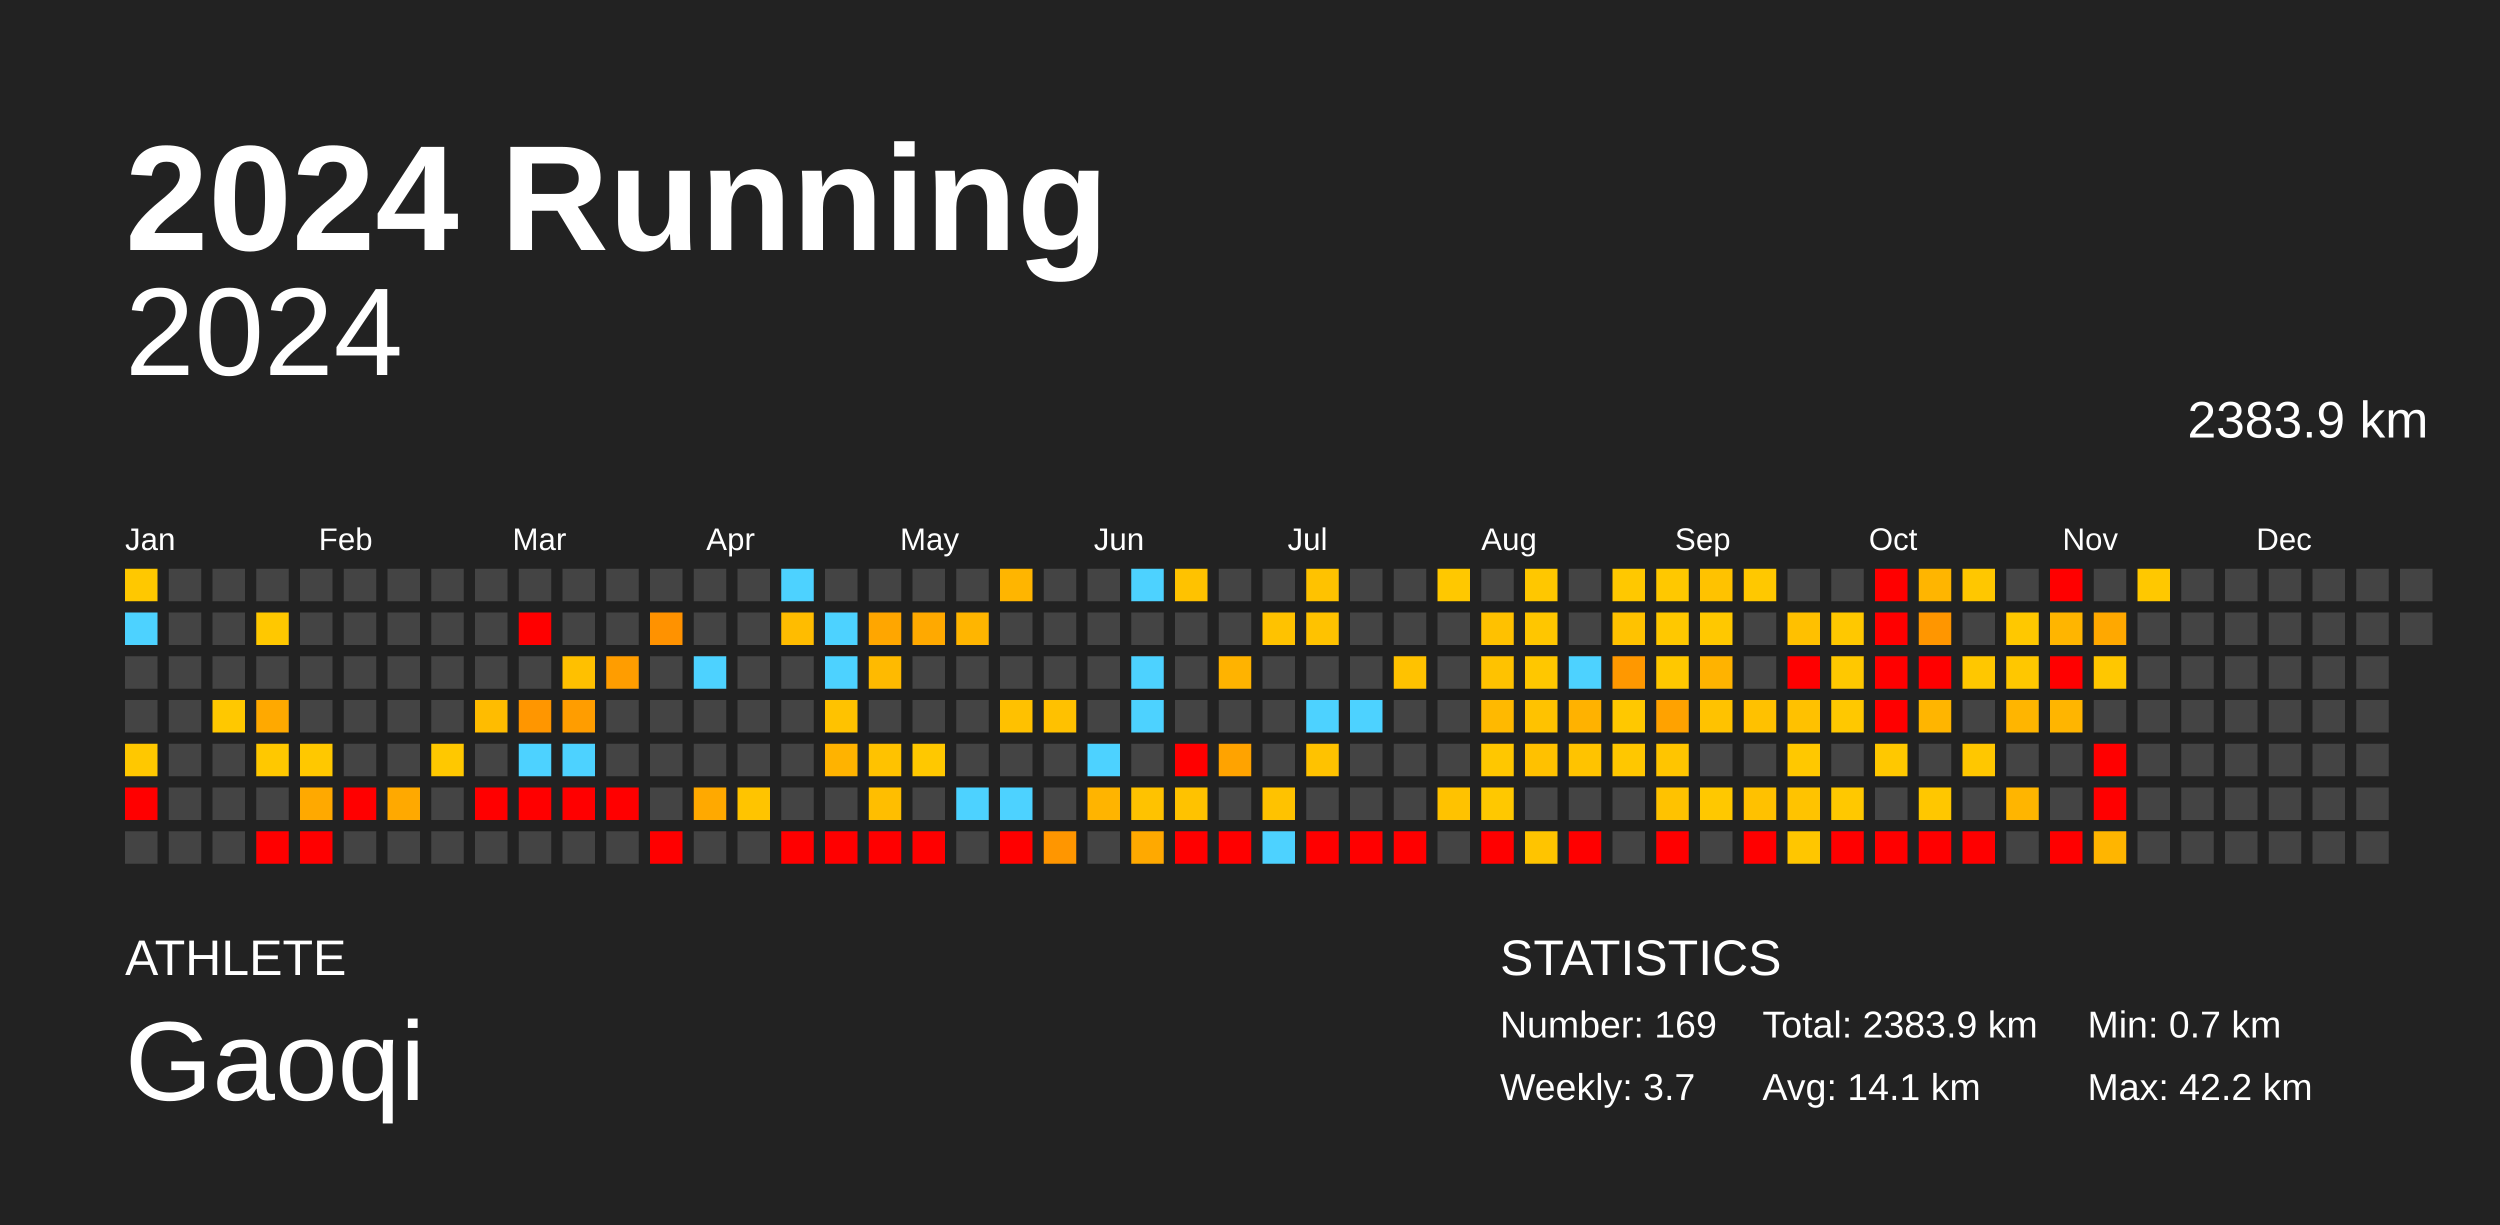
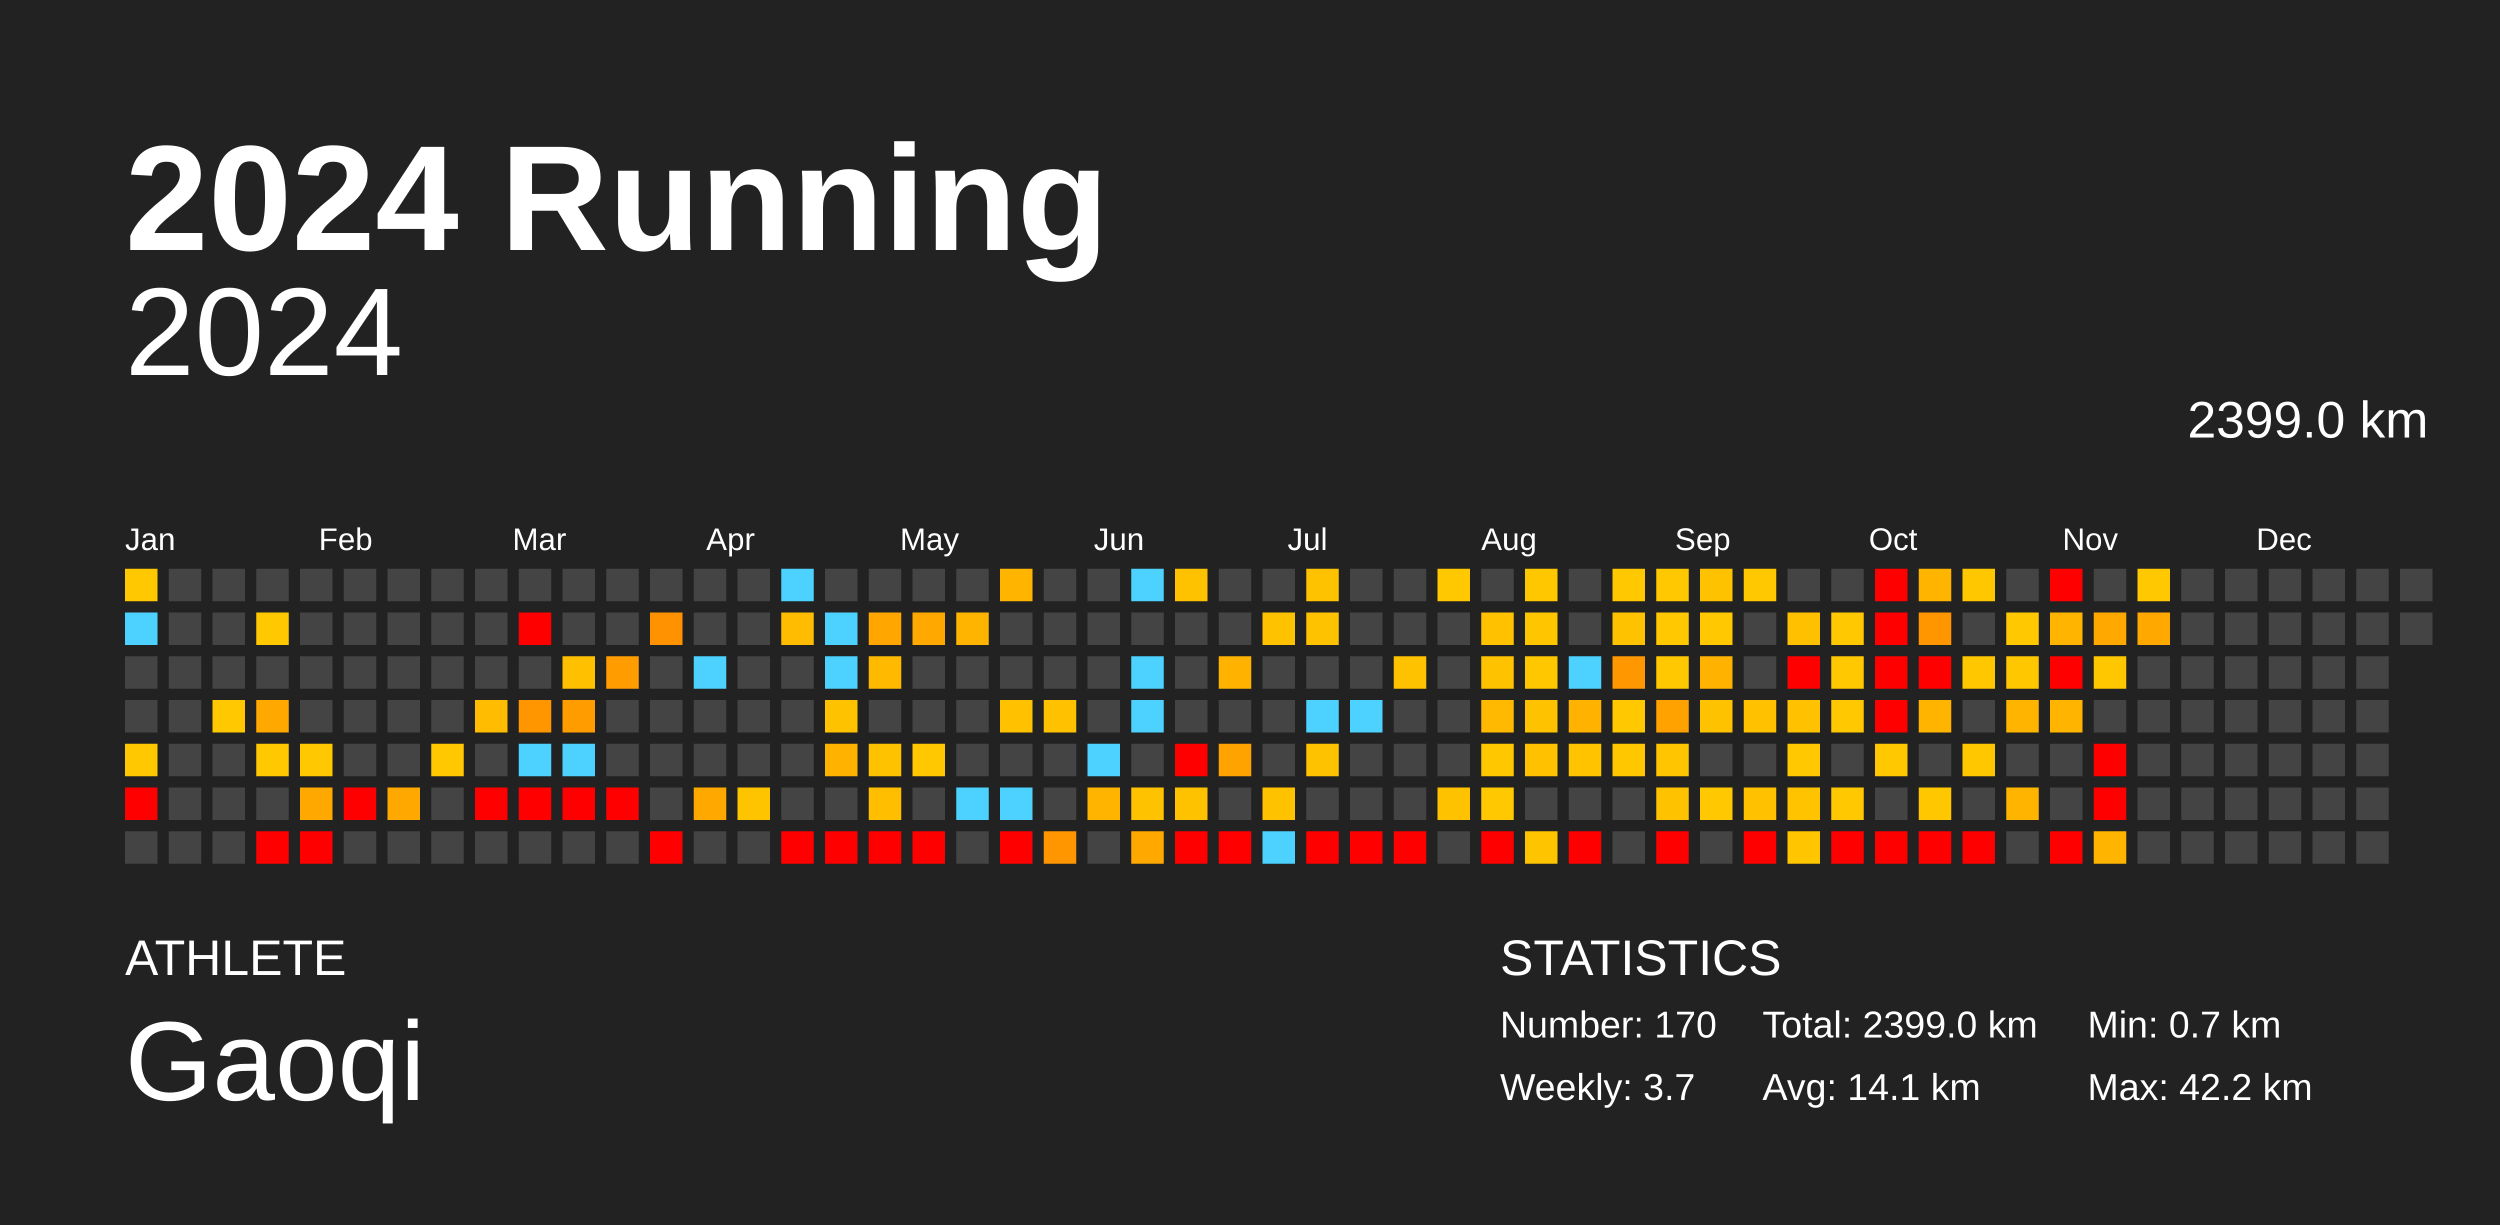
<svg xmlns="http://www.w3.org/2000/svg" baseProfile="full" height="98mm" version="1.1" viewBox="0,0,200,98" width="200mm">
  <defs />
  <rect fill="#222222" height="98" width="200" x="0" y="0" />
  <text fill="#FFFFFF" style="font-size:12px; font-family:Arial; font-weight:bold;" x="10" y="20">2024 Running</text>
  <text fill="#FFFFFF" style="font-size:4px; font-family:Arial" x="10" y="78">ATHLETE</text>
  <text fill="#FFFFFF" style="font-size:9px; font-family:Arial" x="10" y="88">Gaoqi</text>
  <text fill="#FFFFFF" style="font-size:4px; font-family:Arial" x="120" y="78">STATISTICS</text>
-   <text fill="#FFFFFF" style="font-size:3px; font-family:Arial" x="120" y="83">Number: 169</text>
+   <text fill="#FFFFFF" style="font-size:3px; font-family:Arial" x="120" y="83">Number: 170</text>
  <text fill="#FFFFFF" style="font-size:3px; font-family:Arial" x="120" y="88">Weekly: 3.7</text>
-   <text fill="#FFFFFF" style="font-size:3px; font-family:Arial" x="141" y="83">Total: 2383.9 km</text>
+   <text fill="#FFFFFF" style="font-size:3px; font-family:Arial" x="141" y="83">Total: 2399.0 km</text>
  <text fill="#FFFFFF" style="font-size:3px; font-family:Arial" x="141" y="88">Avg: 14.1 km</text>
  <text fill="#FFFFFF" style="font-size:3px; font-family:Arial" x="167" y="83">Min: 0.7 km</text>
  <text fill="#FFFFFF" style="font-size:3px; font-family:Arial" x="167" y="88">Max: 42.2 km</text>
  <text alignment-baseline="hanging" fill="#FFFFFF" style="font-size:10.0px; font-family:Arial;" x="10" y="30">2024</text>
-   <text alignment-baseline="hanging" fill="#FFFFFF" style="font-size:4.125px; font-family:Arial;" x="175" y="35">2383.9 km</text>
+   <text alignment-baseline="hanging" fill="#FFFFFF" style="font-size:4.125px; font-family:Arial;" x="175" y="35">2399.0 km</text>
  <text fill="#FFFFFF" style="font-size:2.5px; font-family:Arial" x="10.0" y="44">Jan</text>
  <text fill="#FFFFFF" style="font-size:2.5px; font-family:Arial" x="25.5" y="44">Feb</text>
  <text fill="#FFFFFF" style="font-size:2.5px; font-family:Arial" x="41.0" y="44">Mar</text>
  <text fill="#FFFFFF" style="font-size:2.5px; font-family:Arial" x="56.5" y="44">Apr</text>
  <text fill="#FFFFFF" style="font-size:2.5px; font-family:Arial" x="72.0" y="44">May</text>
  <text fill="#FFFFFF" style="font-size:2.5px; font-family:Arial" x="87.5" y="44">Jun</text>
  <text fill="#FFFFFF" style="font-size:2.5px; font-family:Arial" x="103.0" y="44">Jul</text>
  <text fill="#FFFFFF" style="font-size:2.5px; font-family:Arial" x="118.5" y="44">Aug</text>
  <text fill="#FFFFFF" style="font-size:2.5px; font-family:Arial" x="134.0" y="44">Sep</text>
  <text fill="#FFFFFF" style="font-size:2.5px; font-family:Arial" x="149.5" y="44">Oct</text>
  <text fill="#FFFFFF" style="font-size:2.5px; font-family:Arial" x="165.0" y="44">Nov</text>
  <text fill="#FFFFFF" style="font-size:2.5px; font-family:Arial" x="180.5" y="44">Dec</text>
  <rect fill="#ffc800" height="2.6" width="2.6" x="10.0" y="45.5" />
  <rect fill="#4dd2ff" height="2.6" width="2.6" x="10.0" y="49.0" />
  <rect fill="#444444" height="2.6" width="2.6" x="10.0" y="52.5" />
  <rect fill="#444444" height="2.6" width="2.6" x="10.0" y="56.0" />
  <rect fill="#ffc800" height="2.6" width="2.6" x="10.0" y="59.5" />
  <rect fill="red" height="2.6" width="2.6" x="10.0" y="63.0" />
  <rect fill="#444444" height="2.6" width="2.6" x="10.0" y="66.5" />
  <rect fill="#444444" height="2.6" width="2.6" x="13.5" y="45.5" />
  <rect fill="#444444" height="2.6" width="2.6" x="13.5" y="49.0" />
  <rect fill="#444444" height="2.6" width="2.6" x="13.5" y="52.5" />
  <rect fill="#444444" height="2.6" width="2.6" x="13.5" y="56.0" />
  <rect fill="#444444" height="2.6" width="2.6" x="13.5" y="59.5" />
  <rect fill="#444444" height="2.6" width="2.6" x="13.5" y="63.0" />
  <rect fill="#444444" height="2.6" width="2.6" x="13.5" y="66.5" />
  <rect fill="#444444" height="2.6" width="2.6" x="17.0" y="45.5" />
  <rect fill="#444444" height="2.6" width="2.6" x="17.0" y="49.0" />
  <rect fill="#444444" height="2.6" width="2.6" x="17.0" y="52.5" />
  <rect fill="#ffc800" height="2.6" width="2.6" x="17.0" y="56.0" />
  <rect fill="#444444" height="2.6" width="2.6" x="17.0" y="59.5" />
  <rect fill="#444444" height="2.6" width="2.6" x="17.0" y="63.0" />
  <rect fill="#444444" height="2.6" width="2.6" x="17.0" y="66.5" />
  <rect fill="#444444" height="2.6" width="2.6" x="20.5" y="45.5" />
  <rect fill="#ffc800" height="2.6" width="2.6" x="20.5" y="49.0" />
  <rect fill="#444444" height="2.6" width="2.6" x="20.5" y="52.5" />
  <rect fill="#ffa900" height="2.6" width="2.6" x="20.5" y="56.0" />
  <rect fill="#ffc800" height="2.6" width="2.6" x="20.5" y="59.5" />
  <rect fill="#444444" height="2.6" width="2.6" x="20.5" y="63.0" />
  <rect fill="red" height="2.6" width="2.6" x="20.5" y="66.5" />
  <rect fill="#444444" height="2.6" width="2.6" x="24.0" y="45.5" />
  <rect fill="#444444" height="2.6" width="2.6" x="24.0" y="49.0" />
  <rect fill="#444444" height="2.6" width="2.6" x="24.0" y="52.5" />
  <rect fill="#444444" height="2.6" width="2.6" x="24.0" y="56.0" />
  <rect fill="#ffc800" height="2.6" width="2.6" x="24.0" y="59.5" />
  <rect fill="#ffa900" height="2.6" width="2.6" x="24.0" y="63.0" />
  <rect fill="red" height="2.6" width="2.6" x="24.0" y="66.5" />
  <rect fill="#444444" height="2.6" width="2.6" x="27.5" y="45.5" />
  <rect fill="#444444" height="2.6" width="2.6" x="27.5" y="49.0" />
  <rect fill="#444444" height="2.6" width="2.6" x="27.5" y="52.5" />
  <rect fill="#444444" height="2.6" width="2.6" x="27.5" y="56.0" />
  <rect fill="#444444" height="2.6" width="2.6" x="27.5" y="59.5" />
  <rect fill="red" height="2.6" width="2.6" x="27.5" y="63.0" />
  <rect fill="#444444" height="2.6" width="2.6" x="27.5" y="66.5" />
  <rect fill="#444444" height="2.6" width="2.6" x="31.0" y="45.5" />
  <rect fill="#444444" height="2.6" width="2.6" x="31.0" y="49.0" />
  <rect fill="#444444" height="2.6" width="2.6" x="31.0" y="52.5" />
  <rect fill="#444444" height="2.6" width="2.6" x="31.0" y="56.0" />
  <rect fill="#444444" height="2.6" width="2.6" x="31.0" y="59.5" />
  <rect fill="#ffa900" height="2.6" width="2.6" x="31.0" y="63.0" />
  <rect fill="#444444" height="2.6" width="2.6" x="31.0" y="66.5" />
  <rect fill="#444444" height="2.6" width="2.6" x="34.5" y="45.5" />
  <rect fill="#444444" height="2.6" width="2.6" x="34.5" y="49.0" />
  <rect fill="#444444" height="2.6" width="2.6" x="34.5" y="52.5" />
  <rect fill="#444444" height="2.6" width="2.6" x="34.5" y="56.0" />
  <rect fill="#ffc800" height="2.6" width="2.6" x="34.5" y="59.5" />
  <rect fill="#444444" height="2.6" width="2.6" x="34.5" y="63.0" />
  <rect fill="#444444" height="2.6" width="2.6" x="34.5" y="66.5" />
  <rect fill="#444444" height="2.6" width="2.6" x="38.0" y="45.5" />
  <rect fill="#444444" height="2.6" width="2.6" x="38.0" y="49.0" />
  <rect fill="#444444" height="2.6" width="2.6" x="38.0" y="52.5" />
  <rect fill="#ffbc00" height="2.6" width="2.6" x="38.0" y="56.0" />
  <rect fill="#444444" height="2.6" width="2.6" x="38.0" y="59.5" />
  <rect fill="red" height="2.6" width="2.6" x="38.0" y="63.0" />
  <rect fill="#444444" height="2.6" width="2.6" x="38.0" y="66.5" />
  <rect fill="#444444" height="2.6" width="2.6" x="41.5" y="45.5" />
  <rect fill="red" height="2.6" width="2.6" x="41.5" y="49.0" />
  <rect fill="#444444" height="2.6" width="2.6" x="41.5" y="52.5" />
  <rect fill="#ff9600" height="2.6" width="2.6" x="41.5" y="56.0" />
  <rect fill="#4dd2ff" height="2.6" width="2.6" x="41.5" y="59.5" />
  <rect fill="red" height="2.6" width="2.6" x="41.5" y="63.0" />
  <rect fill="#444444" height="2.6" width="2.6" x="41.5" y="66.5" />
  <rect fill="#444444" height="2.6" width="2.6" x="45.0" y="45.5" />
  <rect fill="#444444" height="2.6" width="2.6" x="45.0" y="49.0" />
  <rect fill="#ffc000" height="2.6" width="2.6" x="45.0" y="52.5" />
  <rect fill="#ff9d00" height="2.6" width="2.6" x="45.0" y="56.0" />
  <rect fill="#4dd2ff" height="2.6" width="2.6" x="45.0" y="59.5" />
  <rect fill="red" height="2.6" width="2.6" x="45.0" y="63.0" />
  <rect fill="#444444" height="2.6" width="2.6" x="45.0" y="66.5" />
  <rect fill="#444444" height="2.6" width="2.6" x="48.5" y="45.5" />
  <rect fill="#444444" height="2.6" width="2.6" x="48.5" y="49.0" />
  <rect fill="#ff9d00" height="2.6" width="2.6" x="48.5" y="52.5" />
  <rect fill="#444444" height="2.6" width="2.6" x="48.5" y="56.0" />
  <rect fill="#444444" height="2.6" width="2.6" x="48.5" y="59.5" />
  <rect fill="red" height="2.6" width="2.6" x="48.5" y="63.0" />
  <rect fill="#444444" height="2.6" width="2.6" x="48.5" y="66.5" />
  <rect fill="#444444" height="2.6" width="2.6" x="52.0" y="45.5" />
  <rect fill="#ff9200" height="2.6" width="2.6" x="52.0" y="49.0" />
  <rect fill="#444444" height="2.6" width="2.6" x="52.0" y="52.5" />
  <rect fill="#444444" height="2.6" width="2.6" x="52.0" y="56.0" />
  <rect fill="#444444" height="2.6" width="2.6" x="52.0" y="59.5" />
  <rect fill="#444444" height="2.6" width="2.6" x="52.0" y="63.0" />
  <rect fill="red" height="2.6" width="2.6" x="52.0" y="66.5" />
  <rect fill="#444444" height="2.6" width="2.6" x="55.5" y="45.5" />
  <rect fill="#444444" height="2.6" width="2.6" x="55.5" y="49.0" />
  <rect fill="#4dd2ff" height="2.6" width="2.6" x="55.5" y="52.5" />
  <rect fill="#444444" height="2.6" width="2.6" x="55.5" y="56.0" />
  <rect fill="#444444" height="2.6" width="2.6" x="55.5" y="59.5" />
  <rect fill="#ffa900" height="2.6" width="2.6" x="55.5" y="63.0" />
  <rect fill="#444444" height="2.6" width="2.6" x="55.5" y="66.5" />
  <rect fill="#444444" height="2.6" width="2.6" x="59.0" y="45.5" />
  <rect fill="#444444" height="2.6" width="2.6" x="59.0" y="49.0" />
  <rect fill="#444444" height="2.6" width="2.6" x="59.0" y="52.5" />
  <rect fill="#444444" height="2.6" width="2.6" x="59.0" y="56.0" />
  <rect fill="#444444" height="2.6" width="2.6" x="59.0" y="59.5" />
  <rect fill="#ffc400" height="2.6" width="2.6" x="59.0" y="63.0" />
  <rect fill="#444444" height="2.6" width="2.6" x="59.0" y="66.5" />
  <rect fill="#4dd2ff" height="2.6" width="2.6" x="62.5" y="45.5" />
  <rect fill="#ffbc00" height="2.6" width="2.6" x="62.5" y="49.0" />
  <rect fill="#444444" height="2.6" width="2.6" x="62.5" y="52.5" />
  <rect fill="#444444" height="2.6" width="2.6" x="62.5" y="56.0" />
  <rect fill="#444444" height="2.6" width="2.6" x="62.5" y="59.5" />
  <rect fill="#444444" height="2.6" width="2.6" x="62.5" y="63.0" />
  <rect fill="red" height="2.6" width="2.6" x="62.5" y="66.5" />
  <rect fill="#444444" height="2.6" width="2.6" x="66.0" y="45.5" />
  <rect fill="#4dd2ff" height="2.6" width="2.6" x="66.0" y="49.0" />
  <rect fill="#4dd2ff" height="2.6" width="2.6" x="66.0" y="52.5" />
  <rect fill="#ffc200" height="2.6" width="2.6" x="66.0" y="56.0" />
  <rect fill="#ffb300" height="2.6" width="2.6" x="66.0" y="59.5" />
  <rect fill="#444444" height="2.6" width="2.6" x="66.0" y="63.0" />
  <rect fill="red" height="2.6" width="2.6" x="66.0" y="66.5" />
  <rect fill="#444444" height="2.6" width="2.6" x="69.5" y="45.5" />
  <rect fill="#ffa600" height="2.6" width="2.6" x="69.5" y="49.0" />
  <rect fill="#ffba00" height="2.6" width="2.6" x="69.5" y="52.5" />
  <rect fill="#444444" height="2.6" width="2.6" x="69.5" y="56.0" />
  <rect fill="#ffc200" height="2.6" width="2.6" x="69.5" y="59.5" />
  <rect fill="#ffbe00" height="2.6" width="2.6" x="69.5" y="63.0" />
  <rect fill="red" height="2.6" width="2.6" x="69.5" y="66.5" />
  <rect fill="#444444" height="2.6" width="2.6" x="73.0" y="45.5" />
  <rect fill="#ffa900" height="2.6" width="2.6" x="73.0" y="49.0" />
  <rect fill="#444444" height="2.6" width="2.6" x="73.0" y="52.5" />
  <rect fill="#444444" height="2.6" width="2.6" x="73.0" y="56.0" />
  <rect fill="#ffc800" height="2.6" width="2.6" x="73.0" y="59.5" />
  <rect fill="#444444" height="2.6" width="2.6" x="73.0" y="63.0" />
  <rect fill="red" height="2.6" width="2.6" x="73.0" y="66.5" />
  <rect fill="#444444" height="2.6" width="2.6" x="76.5" y="45.5" />
  <rect fill="#ffb500" height="2.6" width="2.6" x="76.5" y="49.0" />
  <rect fill="#444444" height="2.6" width="2.6" x="76.5" y="52.5" />
  <rect fill="#444444" height="2.6" width="2.6" x="76.5" y="56.0" />
  <rect fill="#444444" height="2.6" width="2.6" x="76.5" y="59.5" />
  <rect fill="#4dd2ff" height="2.6" width="2.6" x="76.5" y="63.0" />
  <rect fill="#444444" height="2.6" width="2.6" x="76.5" y="66.5" />
  <rect fill="#ffb500" height="2.6" width="2.6" x="80.0" y="45.5" />
  <rect fill="#444444" height="2.6" width="2.6" x="80.0" y="49.0" />
  <rect fill="#444444" height="2.6" width="2.6" x="80.0" y="52.5" />
  <rect fill="#ffc100" height="2.6" width="2.6" x="80.0" y="56.0" />
  <rect fill="#444444" height="2.6" width="2.6" x="80.0" y="59.5" />
  <rect fill="#4dd2ff" height="2.6" width="2.6" x="80.0" y="63.0" />
  <rect fill="red" height="2.6" width="2.6" x="80.0" y="66.5" />
  <rect fill="#444444" height="2.6" width="2.6" x="83.5" y="45.5" />
  <rect fill="#444444" height="2.6" width="2.6" x="83.5" y="49.0" />
  <rect fill="#444444" height="2.6" width="2.6" x="83.5" y="52.5" />
  <rect fill="#ffc100" height="2.6" width="2.6" x="83.5" y="56.0" />
  <rect fill="#444444" height="2.6" width="2.6" x="83.5" y="59.5" />
  <rect fill="#444444" height="2.6" width="2.6" x="83.5" y="63.0" />
  <rect fill="#ff9600" height="2.6" width="2.6" x="83.5" y="66.5" />
  <rect fill="#444444" height="2.6" width="2.6" x="87.0" y="45.5" />
  <rect fill="#444444" height="2.6" width="2.6" x="87.0" y="49.0" />
  <rect fill="#444444" height="2.6" width="2.6" x="87.0" y="52.5" />
  <rect fill="#444444" height="2.6" width="2.6" x="87.0" y="56.0" />
  <rect fill="#4dd2ff" height="2.6" width="2.6" x="87.0" y="59.5" />
  <rect fill="#ffb400" height="2.6" width="2.6" x="87.0" y="63.0" />
  <rect fill="#444444" height="2.6" width="2.6" x="87.0" y="66.5" />
  <rect fill="#4dd2ff" height="2.6" width="2.6" x="90.5" y="45.5" />
  <rect fill="#444444" height="2.6" width="2.6" x="90.5" y="49.0" />
  <rect fill="#4dd2ff" height="2.6" width="2.6" x="90.5" y="52.5" />
  <rect fill="#4dd2ff" height="2.6" width="2.6" x="90.5" y="56.0" />
  <rect fill="#444444" height="2.6" width="2.6" x="90.5" y="59.5" />
  <rect fill="#ffc200" height="2.6" width="2.6" x="90.5" y="63.0" />
  <rect fill="#ffa900" height="2.6" width="2.6" x="90.5" y="66.5" />
  <rect fill="#ffc200" height="2.6" width="2.6" x="94.0" y="45.5" />
  <rect fill="#444444" height="2.6" width="2.6" x="94.0" y="49.0" />
  <rect fill="#444444" height="2.6" width="2.6" x="94.0" y="52.5" />
  <rect fill="#444444" height="2.6" width="2.6" x="94.0" y="56.0" />
  <rect fill="red" height="2.6" width="2.6" x="94.0" y="59.5" />
  <rect fill="#ffc200" height="2.6" width="2.6" x="94.0" y="63.0" />
  <rect fill="red" height="2.6" width="2.6" x="94.0" y="66.5" />
  <rect fill="#444444" height="2.6" width="2.6" x="97.5" y="45.5" />
  <rect fill="#444444" height="2.6" width="2.6" x="97.5" y="49.0" />
  <rect fill="#ffb300" height="2.6" width="2.6" x="97.5" y="52.5" />
  <rect fill="#444444" height="2.6" width="2.6" x="97.5" y="56.0" />
  <rect fill="#ffa300" height="2.6" width="2.6" x="97.5" y="59.5" />
  <rect fill="#444444" height="2.6" width="2.6" x="97.5" y="63.0" />
  <rect fill="red" height="2.6" width="2.6" x="97.5" y="66.5" />
  <rect fill="#444444" height="2.6" width="2.6" x="101.0" y="45.5" />
  <rect fill="#ffc200" height="2.6" width="2.6" x="101.0" y="49.0" />
  <rect fill="#444444" height="2.6" width="2.6" x="101.0" y="52.5" />
  <rect fill="#444444" height="2.6" width="2.6" x="101.0" y="56.0" />
  <rect fill="#444444" height="2.6" width="2.6" x="101.0" y="59.5" />
  <rect fill="#ffc200" height="2.6" width="2.6" x="101.0" y="63.0" />
  <rect fill="#4dd2ff" height="2.6" width="2.6" x="101.0" y="66.5" />
  <rect fill="#ffc200" height="2.6" width="2.6" x="104.5" y="45.5" />
  <rect fill="#ffc200" height="2.6" width="2.6" x="104.5" y="49.0" />
  <rect fill="#444444" height="2.6" width="2.6" x="104.5" y="52.5" />
  <rect fill="#4dd2ff" height="2.6" width="2.6" x="104.5" y="56.0" />
  <rect fill="#ffc200" height="2.6" width="2.6" x="104.5" y="59.5" />
  <rect fill="#444444" height="2.6" width="2.6" x="104.5" y="63.0" />
  <rect fill="red" height="2.6" width="2.6" x="104.5" y="66.5" />
  <rect fill="#444444" height="2.6" width="2.6" x="108.0" y="45.5" />
  <rect fill="#444444" height="2.6" width="2.6" x="108.0" y="49.0" />
  <rect fill="#444444" height="2.6" width="2.6" x="108.0" y="52.5" />
  <rect fill="#4dd2ff" height="2.6" width="2.6" x="108.0" y="56.0" />
  <rect fill="#444444" height="2.6" width="2.6" x="108.0" y="59.5" />
  <rect fill="#444444" height="2.6" width="2.6" x="108.0" y="63.0" />
  <rect fill="red" height="2.6" width="2.6" x="108.0" y="66.5" />
  <rect fill="#444444" height="2.6" width="2.6" x="111.5" y="45.5" />
  <rect fill="#444444" height="2.6" width="2.6" x="111.5" y="49.0" />
  <rect fill="#ffc200" height="2.6" width="2.6" x="111.5" y="52.5" />
  <rect fill="#444444" height="2.6" width="2.6" x="111.5" y="56.0" />
  <rect fill="#444444" height="2.6" width="2.6" x="111.5" y="59.5" />
  <rect fill="#444444" height="2.6" width="2.6" x="111.5" y="63.0" />
  <rect fill="red" height="2.6" width="2.6" x="111.5" y="66.5" />
  <rect fill="#ffc800" height="2.6" width="2.6" x="115.0" y="45.5" />
  <rect fill="#444444" height="2.6" width="2.6" x="115.0" y="49.0" />
  <rect fill="#444444" height="2.6" width="2.6" x="115.0" y="52.5" />
  <rect fill="#444444" height="2.6" width="2.6" x="115.0" y="56.0" />
  <rect fill="#444444" height="2.6" width="2.6" x="115.0" y="59.5" />
  <rect fill="#ffc200" height="2.6" width="2.6" x="115.0" y="63.0" />
  <rect fill="#444444" height="2.6" width="2.6" x="115.0" y="66.5" />
  <rect fill="#444444" height="2.6" width="2.6" x="118.5" y="45.5" />
  <rect fill="#ffc100" height="2.6" width="2.6" x="118.5" y="49.0" />
  <rect fill="#ffc200" height="2.6" width="2.6" x="118.5" y="52.5" />
  <rect fill="#ffb900" height="2.6" width="2.6" x="118.5" y="56.0" />
  <rect fill="#ffc700" height="2.6" width="2.6" x="118.5" y="59.5" />
  <rect fill="#ffc800" height="2.6" width="2.6" x="118.5" y="63.0" />
  <rect fill="red" height="2.6" width="2.6" x="118.5" y="66.5" />
  <rect fill="#ffc700" height="2.6" width="2.6" x="122.0" y="45.5" />
  <rect fill="#ffc600" height="2.6" width="2.6" x="122.0" y="49.0" />
  <rect fill="#ffc700" height="2.6" width="2.6" x="122.0" y="52.5" />
  <rect fill="#ffc200" height="2.6" width="2.6" x="122.0" y="56.0" />
  <rect fill="#ffc100" height="2.6" width="2.6" x="122.0" y="59.5" />
  <rect fill="#444444" height="2.6" width="2.6" x="122.0" y="63.0" />
  <rect fill="#ffc400" height="2.6" width="2.6" x="122.0" y="66.5" />
  <rect fill="#444444" height="2.6" width="2.6" x="125.5" y="45.5" />
  <rect fill="#444444" height="2.6" width="2.6" x="125.5" y="49.0" />
  <rect fill="#4dd2ff" height="2.6" width="2.6" x="125.5" y="52.5" />
  <rect fill="#ffb200" height="2.6" width="2.6" x="125.5" y="56.0" />
  <rect fill="#ffc300" height="2.6" width="2.6" x="125.5" y="59.5" />
  <rect fill="#444444" height="2.6" width="2.6" x="125.5" y="63.0" />
  <rect fill="red" height="2.6" width="2.6" x="125.5" y="66.5" />
  <rect fill="#ffc800" height="2.6" width="2.6" x="129.0" y="45.5" />
  <rect fill="#ffc200" height="2.6" width="2.6" x="129.0" y="49.0" />
  <rect fill="#ff9800" height="2.6" width="2.6" x="129.0" y="52.5" />
  <rect fill="#ffc800" height="2.6" width="2.6" x="129.0" y="56.0" />
  <rect fill="#ffc700" height="2.6" width="2.6" x="129.0" y="59.5" />
  <rect fill="#444444" height="2.6" width="2.6" x="129.0" y="63.0" />
  <rect fill="#444444" height="2.6" width="2.6" x="129.0" y="66.5" />
  <rect fill="#ffc800" height="2.6" width="2.6" x="132.5" y="45.5" />
  <rect fill="#ffc800" height="2.6" width="2.6" x="132.5" y="49.0" />
  <rect fill="#ffc800" height="2.6" width="2.6" x="132.5" y="52.5" />
  <rect fill="#ffa200" height="2.6" width="2.6" x="132.5" y="56.0" />
  <rect fill="#ffc500" height="2.6" width="2.6" x="132.5" y="59.5" />
  <rect fill="#ffc200" height="2.6" width="2.6" x="132.5" y="63.0" />
  <rect fill="red" height="2.6" width="2.6" x="132.5" y="66.5" />
  <rect fill="#ffc200" height="2.6" width="2.6" x="136.0" y="45.5" />
  <rect fill="#ffc800" height="2.6" width="2.6" x="136.0" y="49.0" />
  <rect fill="#ffb300" height="2.6" width="2.6" x="136.0" y="52.5" />
  <rect fill="#ffc200" height="2.6" width="2.6" x="136.0" y="56.0" />
  <rect fill="#444444" height="2.6" width="2.6" x="136.0" y="59.5" />
  <rect fill="#ffc800" height="2.6" width="2.6" x="136.0" y="63.0" />
  <rect fill="#444444" height="2.6" width="2.6" x="136.0" y="66.5" />
  <rect fill="#ffc800" height="2.6" width="2.6" x="139.5" y="45.5" />
  <rect fill="#444444" height="2.6" width="2.6" x="139.5" y="49.0" />
  <rect fill="#444444" height="2.6" width="2.6" x="139.5" y="52.5" />
  <rect fill="#ffc100" height="2.6" width="2.6" x="139.5" y="56.0" />
  <rect fill="#444444" height="2.6" width="2.6" x="139.5" y="59.5" />
  <rect fill="#ffc100" height="2.6" width="2.6" x="139.5" y="63.0" />
  <rect fill="red" height="2.6" width="2.6" x="139.5" y="66.5" />
  <rect fill="#444444" height="2.6" width="2.6" x="143.0" y="45.5" />
  <rect fill="#ffc000" height="2.6" width="2.6" x="143.0" y="49.0" />
  <rect fill="red" height="2.6" width="2.6" x="143.0" y="52.5" />
  <rect fill="#ffc100" height="2.6" width="2.6" x="143.0" y="56.0" />
  <rect fill="#ffc800" height="2.6" width="2.6" x="143.0" y="59.5" />
  <rect fill="#ffc300" height="2.6" width="2.6" x="143.0" y="63.0" />
  <rect fill="#ffc600" height="2.6" width="2.6" x="143.0" y="66.5" />
  <rect fill="#444444" height="2.6" width="2.6" x="146.5" y="45.5" />
  <rect fill="#ffc800" height="2.6" width="2.6" x="146.5" y="49.0" />
  <rect fill="#ffc800" height="2.6" width="2.6" x="146.5" y="52.5" />
  <rect fill="#ffc800" height="2.6" width="2.6" x="146.5" y="56.0" />
  <rect fill="#444444" height="2.6" width="2.6" x="146.5" y="59.5" />
  <rect fill="#ffc800" height="2.6" width="2.6" x="146.5" y="63.0" />
  <rect fill="red" height="2.6" width="2.6" x="146.5" y="66.5" />
  <rect fill="red" height="2.6" width="2.6" x="150.0" y="45.5" />
  <rect fill="red" height="2.6" width="2.6" x="150.0" y="49.0" />
  <rect fill="red" height="2.6" width="2.6" x="150.0" y="52.5" />
  <rect fill="red" height="2.6" width="2.6" x="150.0" y="56.0" />
  <rect fill="#ffc800" height="2.6" width="2.6" x="150.0" y="59.5" />
  <rect fill="#444444" height="2.6" width="2.6" x="150.0" y="63.0" />
  <rect fill="red" height="2.6" width="2.6" x="150.0" y="66.5" />
  <rect fill="#ffb500" height="2.6" width="2.6" x="153.5" y="45.5" />
  <rect fill="#ff9600" height="2.6" width="2.6" x="153.5" y="49.0" />
  <rect fill="red" height="2.6" width="2.6" x="153.5" y="52.5" />
  <rect fill="#ffb500" height="2.6" width="2.6" x="153.5" y="56.0" />
  <rect fill="#444444" height="2.6" width="2.6" x="153.5" y="59.5" />
  <rect fill="#ffc700" height="2.6" width="2.6" x="153.5" y="63.0" />
  <rect fill="red" height="2.6" width="2.6" x="153.5" y="66.5" />
  <rect fill="#ffc700" height="2.6" width="2.6" x="157.0" y="45.5" />
  <rect fill="#444444" height="2.6" width="2.6" x="157.0" y="49.0" />
  <rect fill="#ffc700" height="2.6" width="2.6" x="157.0" y="52.5" />
  <rect fill="#444444" height="2.6" width="2.6" x="157.0" y="56.0" />
  <rect fill="#ffc700" height="2.6" width="2.6" x="157.0" y="59.5" />
  <rect fill="#444444" height="2.6" width="2.6" x="157.0" y="63.0" />
  <rect fill="red" height="2.6" width="2.6" x="157.0" y="66.5" />
  <rect fill="#444444" height="2.6" width="2.6" x="160.5" y="45.5" />
  <rect fill="#ffc800" height="2.6" width="2.6" x="160.5" y="49.0" />
  <rect fill="#ffc700" height="2.6" width="2.6" x="160.5" y="52.5" />
  <rect fill="#ffb500" height="2.6" width="2.6" x="160.5" y="56.0" />
  <rect fill="#444444" height="2.6" width="2.6" x="160.5" y="59.5" />
  <rect fill="#ffb500" height="2.6" width="2.6" x="160.5" y="63.0" />
  <rect fill="#444444" height="2.6" width="2.6" x="160.5" y="66.5" />
  <rect fill="red" height="2.6" width="2.6" x="164.0" y="45.5" />
  <rect fill="#ffb500" height="2.6" width="2.6" x="164.0" y="49.0" />
  <rect fill="red" height="2.6" width="2.6" x="164.0" y="52.5" />
  <rect fill="#ffb500" height="2.6" width="2.6" x="164.0" y="56.0" />
  <rect fill="#444444" height="2.6" width="2.6" x="164.0" y="59.5" />
  <rect fill="#444444" height="2.6" width="2.6" x="164.0" y="63.0" />
  <rect fill="red" height="2.6" width="2.6" x="164.0" y="66.5" />
  <rect fill="#444444" height="2.6" width="2.6" x="167.5" y="45.5" />
  <rect fill="#ffa800" height="2.6" width="2.6" x="167.5" y="49.0" />
  <rect fill="#ffc700" height="2.6" width="2.6" x="167.5" y="52.5" />
  <rect fill="#444444" height="2.6" width="2.6" x="167.5" y="56.0" />
  <rect fill="red" height="2.6" width="2.6" x="167.5" y="59.5" />
  <rect fill="red" height="2.6" width="2.6" x="167.5" y="63.0" />
  <rect fill="#ffb500" height="2.6" width="2.6" x="167.5" y="66.5" />
  <rect fill="#ffc800" height="2.6" width="2.6" x="171.0" y="45.5" />
-   <rect fill="#444444" height="2.6" width="2.6" x="171.0" y="49.0" />
+   <rect fill="#ffa800" height="2.6" width="2.6" x="171.0" y="49.0" />
  <rect fill="#444444" height="2.6" width="2.6" x="171.0" y="52.5" />
  <rect fill="#444444" height="2.6" width="2.6" x="171.0" y="56.0" />
  <rect fill="#444444" height="2.6" width="2.6" x="171.0" y="59.5" />
  <rect fill="#444444" height="2.6" width="2.6" x="171.0" y="63.0" />
  <rect fill="#444444" height="2.6" width="2.6" x="171.0" y="66.5" />
  <rect fill="#444444" height="2.6" width="2.6" x="174.5" y="45.5" />
  <rect fill="#444444" height="2.6" width="2.6" x="174.5" y="49.0" />
  <rect fill="#444444" height="2.6" width="2.6" x="174.5" y="52.5" />
  <rect fill="#444444" height="2.6" width="2.6" x="174.5" y="56.0" />
  <rect fill="#444444" height="2.6" width="2.6" x="174.5" y="59.5" />
  <rect fill="#444444" height="2.6" width="2.6" x="174.5" y="63.0" />
  <rect fill="#444444" height="2.6" width="2.6" x="174.5" y="66.5" />
  <rect fill="#444444" height="2.6" width="2.6" x="178.0" y="45.5" />
  <rect fill="#444444" height="2.6" width="2.6" x="178.0" y="49.0" />
  <rect fill="#444444" height="2.6" width="2.6" x="178.0" y="52.5" />
  <rect fill="#444444" height="2.6" width="2.6" x="178.0" y="56.0" />
  <rect fill="#444444" height="2.6" width="2.6" x="178.0" y="59.5" />
  <rect fill="#444444" height="2.6" width="2.6" x="178.0" y="63.0" />
  <rect fill="#444444" height="2.6" width="2.6" x="178.0" y="66.5" />
  <rect fill="#444444" height="2.6" width="2.6" x="181.5" y="45.5" />
  <rect fill="#444444" height="2.6" width="2.6" x="181.5" y="49.0" />
  <rect fill="#444444" height="2.6" width="2.6" x="181.5" y="52.5" />
  <rect fill="#444444" height="2.6" width="2.6" x="181.5" y="56.0" />
  <rect fill="#444444" height="2.6" width="2.6" x="181.5" y="59.5" />
  <rect fill="#444444" height="2.6" width="2.6" x="181.5" y="63.0" />
  <rect fill="#444444" height="2.6" width="2.6" x="181.5" y="66.5" />
  <rect fill="#444444" height="2.6" width="2.6" x="185.0" y="45.5" />
  <rect fill="#444444" height="2.6" width="2.6" x="185.0" y="49.0" />
  <rect fill="#444444" height="2.6" width="2.6" x="185.0" y="52.5" />
  <rect fill="#444444" height="2.6" width="2.6" x="185.0" y="56.0" />
  <rect fill="#444444" height="2.6" width="2.6" x="185.0" y="59.5" />
  <rect fill="#444444" height="2.6" width="2.6" x="185.0" y="63.0" />
  <rect fill="#444444" height="2.6" width="2.6" x="185.0" y="66.5" />
  <rect fill="#444444" height="2.6" width="2.6" x="188.5" y="45.5" />
  <rect fill="#444444" height="2.6" width="2.6" x="188.5" y="49.0" />
  <rect fill="#444444" height="2.6" width="2.6" x="188.5" y="52.5" />
  <rect fill="#444444" height="2.6" width="2.6" x="188.5" y="56.0" />
  <rect fill="#444444" height="2.6" width="2.6" x="188.5" y="59.5" />
  <rect fill="#444444" height="2.6" width="2.6" x="188.5" y="63.0" />
  <rect fill="#444444" height="2.6" width="2.6" x="188.5" y="66.5" />
  <rect fill="#444444" height="2.6" width="2.6" x="192.0" y="45.5" />
  <rect fill="#444444" height="2.6" width="2.6" x="192.0" y="49.0" />
</svg>
